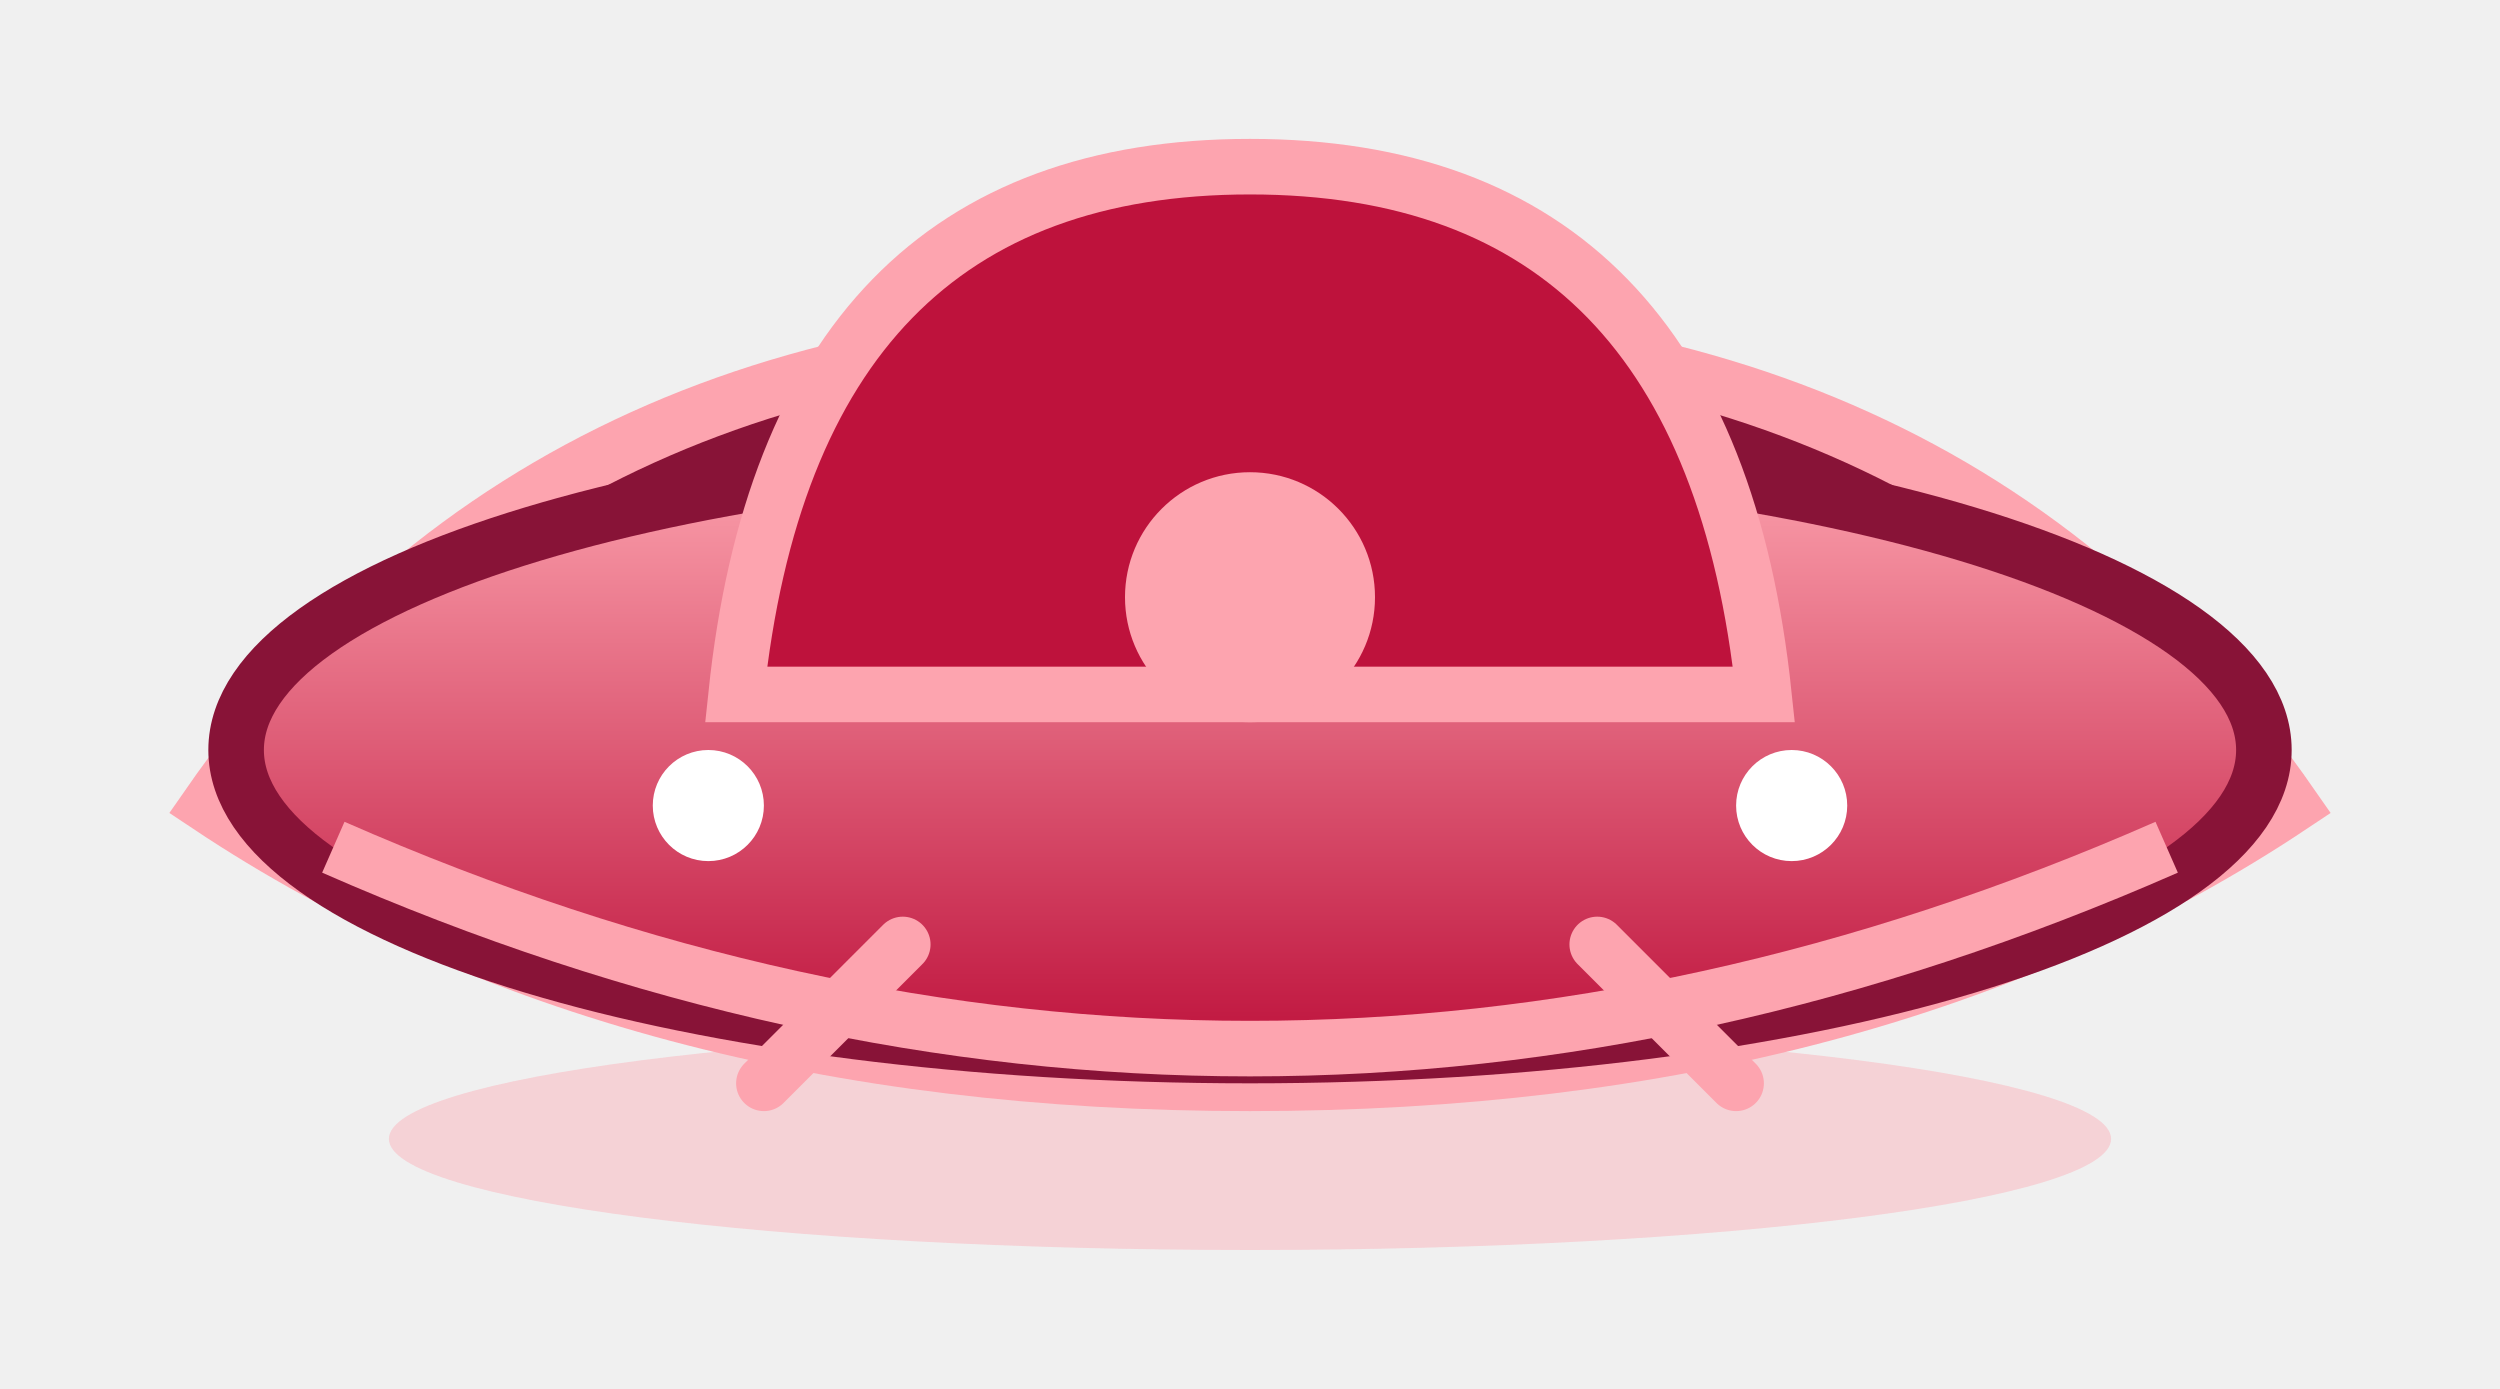
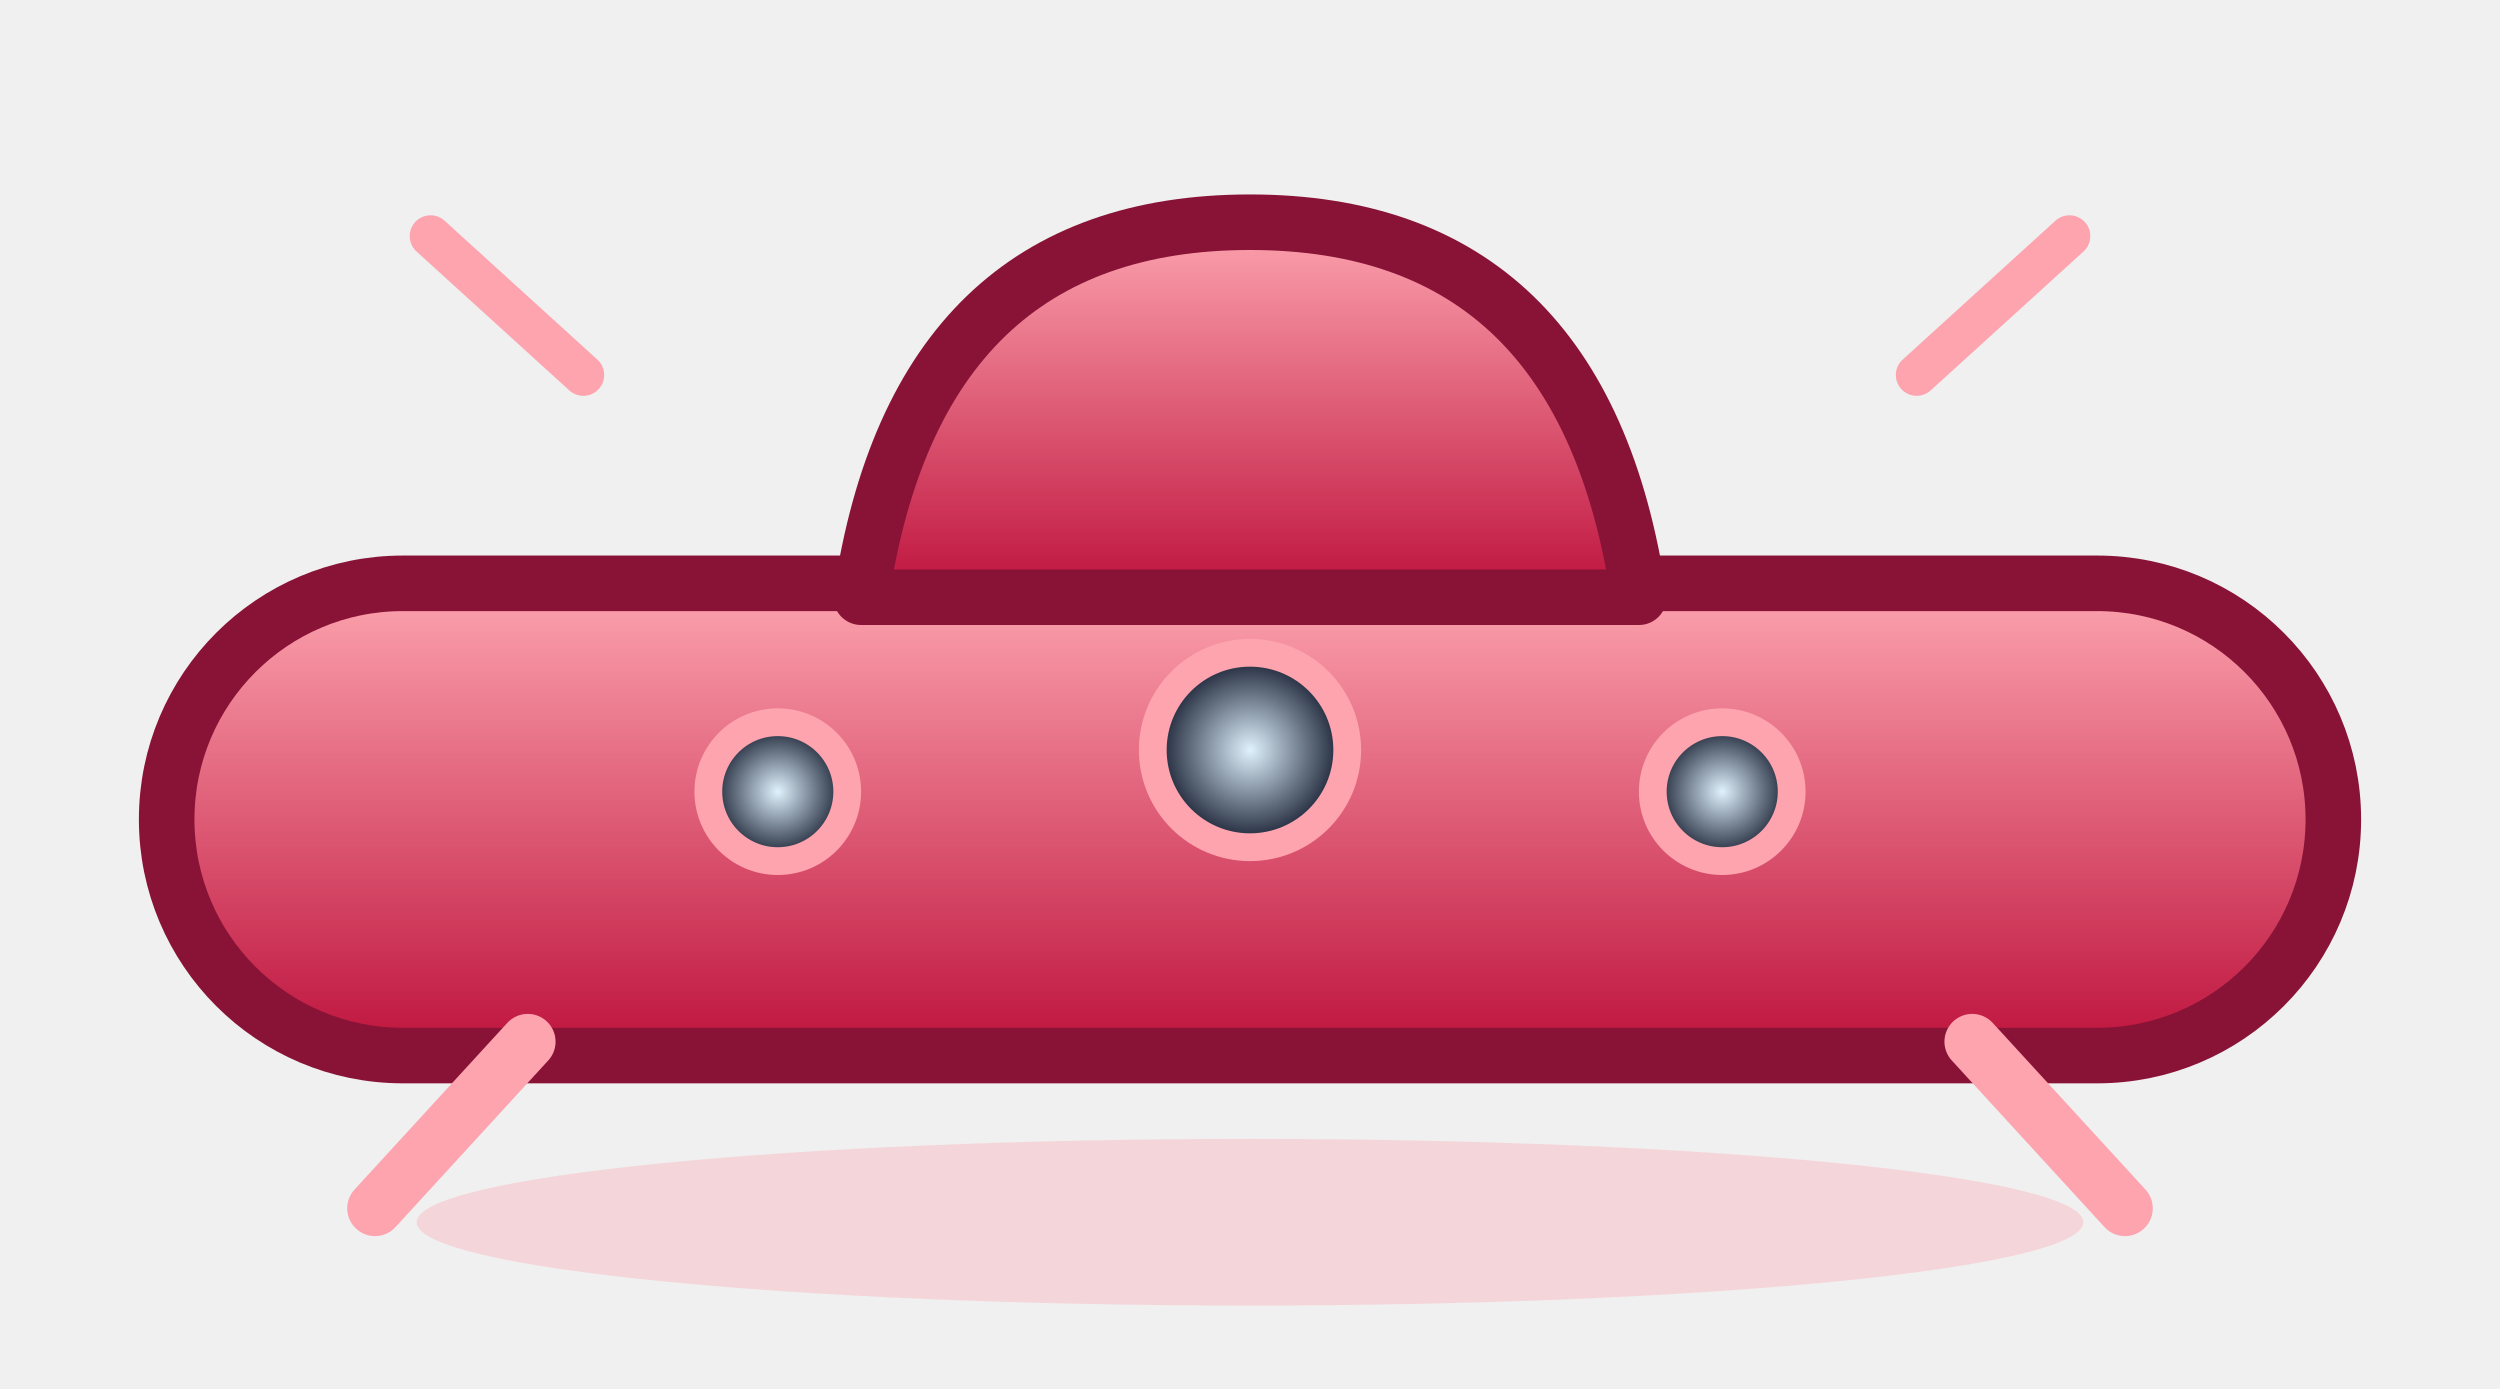
<svg xmlns="http://www.w3.org/2000/svg" width="180" height="100" viewBox="0 0 180 100">
  <defs>
-     <linearGradient id="g" x2="0" y2="1">
+     <linearGradient id="body" x2="0" y2="1">
      <stop stop-color="#fda4af" />
      <stop offset="1" stop-color="#be123c" />
    </linearGradient>
+     <radialGradient id="glass">
+       <stop stop-color="#e0f2fe" />
+       <stop offset="1" stop-color="#0f172a" />
+     </radialGradient>
  </defs>
-   <ellipse cx="90" cy="82" rx="62" ry="8" fill="#fda4af" opacity=".4" />
-   <path d="M15 58 Q40 22 90 24 Q140 22 165 58 Q135 78 90 78 Q45 78 15 58Z" fill="#881337" stroke="#fda4af" stroke-width="4" />
-   <ellipse cx="90" cy="54" rx="73" ry="22" fill="url(#g)" stroke="#881337" stroke-width="4" />
-   <path d="M53 50 Q57 12 90 12 Q123 12 127 50Z" fill="#be123c" stroke="#fda4af" stroke-width="4" />
-   <path d="M24 61 Q90 90 156 61" fill="none" stroke="#fda4af" stroke-width="4" />
-   <circle cx="51" cy="58" r="4" fill="#fff" />
-   <circle cx="90" cy="43" r="9" fill="#fda4af" />
-   <circle cx="129" cy="58" r="4" fill="#fff" />
-   <path d="M65 68 L55 78 M115 68 L125 78" stroke="#fda4af" stroke-width="4" stroke-linecap="round" />
+   <ellipse cx="90" cy="88" rx="60" ry="6" fill="#fda4af" opacity=".35" />
+   <g fill="url(#body)" stroke="#881337" stroke-width="4" stroke-linejoin="round">
+     <rect x="12" y="42" width="156" height="34" rx="17" />
+     <path d="M62 43 Q66 16 90 16 Q114 16 118 43Z" />
+   </g>
+   <g fill="url(#glass)" stroke="#fda4af" stroke-width="2">
+     <circle cx="56" cy="57" r="5" />
+     <circle cx="90" cy="54" r="7" />
+     <circle cx="124" cy="57" r="5" />
+   </g>
+   <path d="M38 75 L27 87 M142 75 L153 87" stroke="#fda4af" stroke-width="4" stroke-linecap="round" />
+   <path d="M42 27 L31 17 M138 27 L149 17" stroke="#fda4af" stroke-width="3" stroke-linecap="round" />
</svg>
